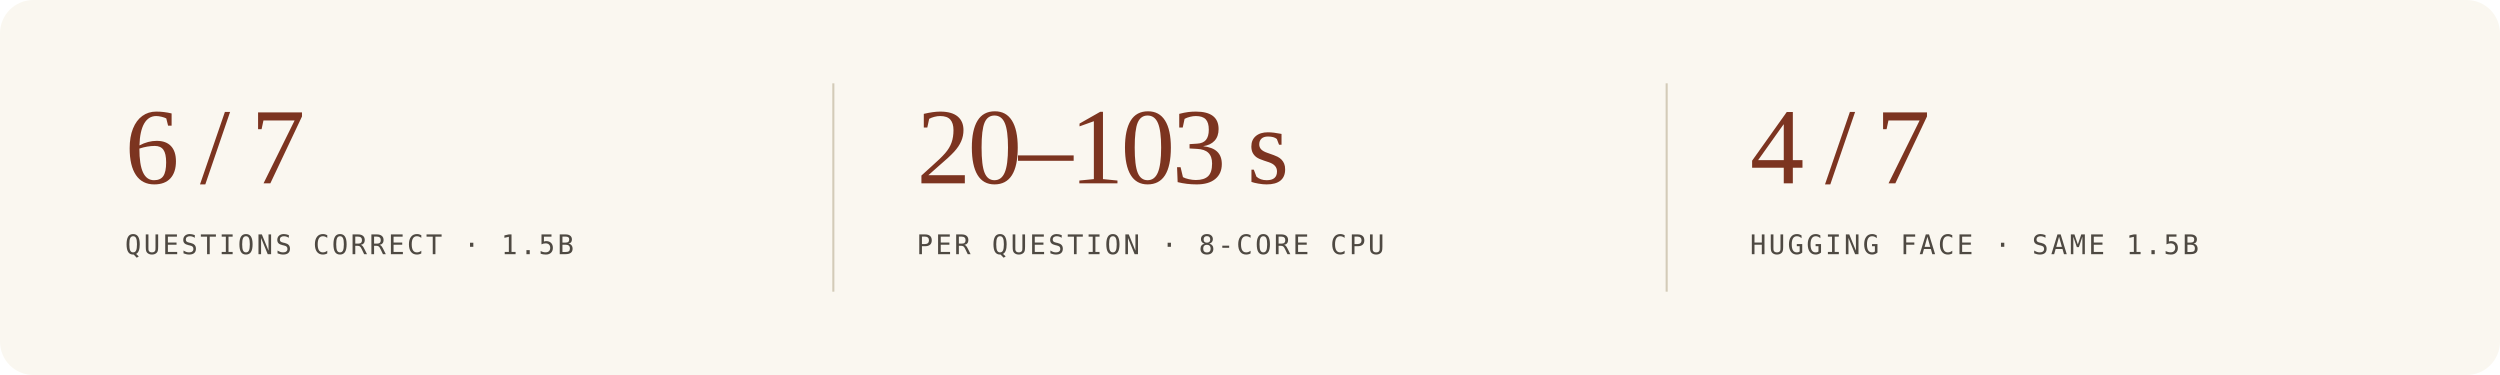
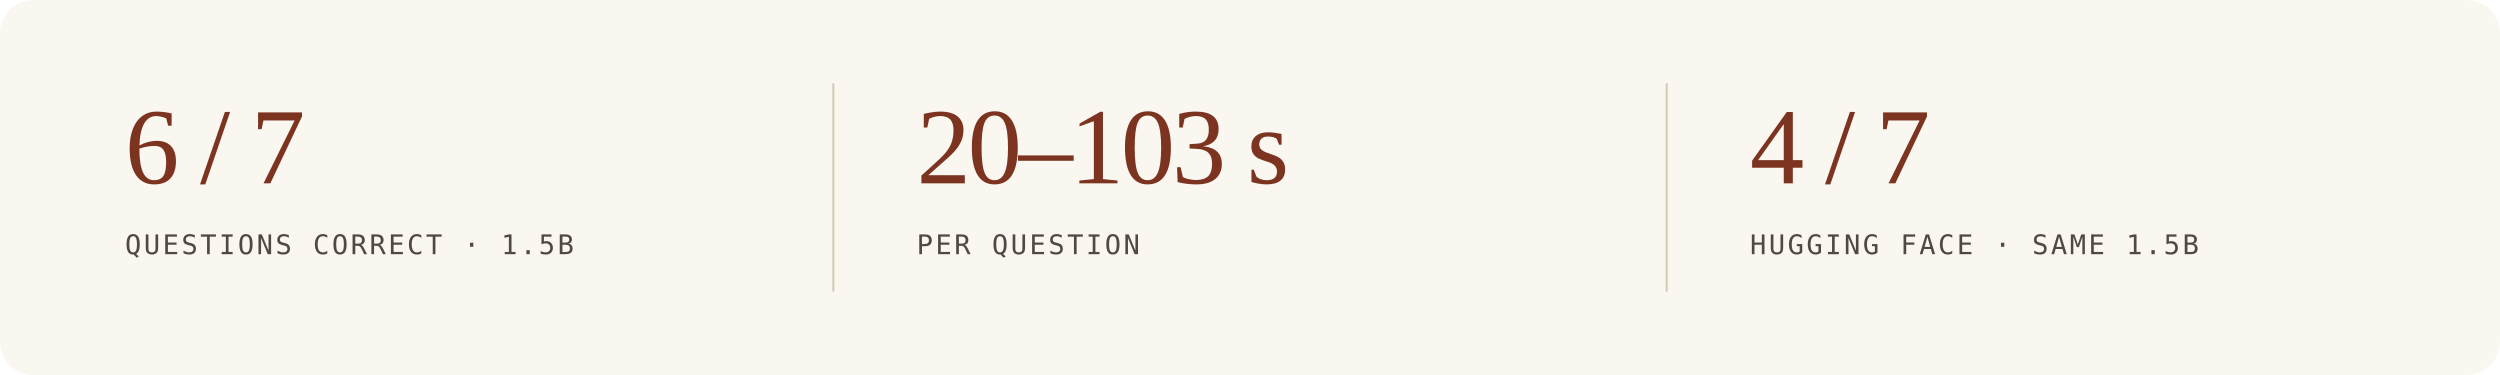
<svg xmlns="http://www.w3.org/2000/svg" width="1200" height="180" viewBox="0 0 1200 180" role="img" aria-labelledby="t d">
  <style>
    .bg{fill:#faf7f0}
    .num{font:500 52px Georgia,'Times New Roman',serif;fill:#7c3420;letter-spacing:-1.5px}
    .lbl{font:500 13px ui-monospace,SFMono-Regular,Menlo,Consolas,monospace;fill:#4e4942;letter-spacing:1.2px}
    .rule{stroke:#d3cbb8;stroke-width:1}
  </style>
  <rect class="bg" width="1200" height="180" rx="16" />
  <text class="num" x="60" y="88">6 / 7</text>
  <text class="lbl" x="60" y="122">QUESTIONS CORRECT · 1.5B</text>
  <line class="rule" x1="400" y1="40" x2="400" y2="140" />
  <text class="num" x="440" y="88">20–103 s</text>
-   <text class="lbl" x="440" y="122">PER QUESTION · 8-CORE CPU</text>
+   <text class="lbl" x="440" y="122">PER QUESTION</text>
  <line class="rule" x1="800" y1="40" x2="800" y2="140" />
  <text class="num" x="840" y="88">4 / 7</text>
  <text class="lbl" x="840" y="122">HUGGING FACE · SAME 1.5B</text>
</svg>
